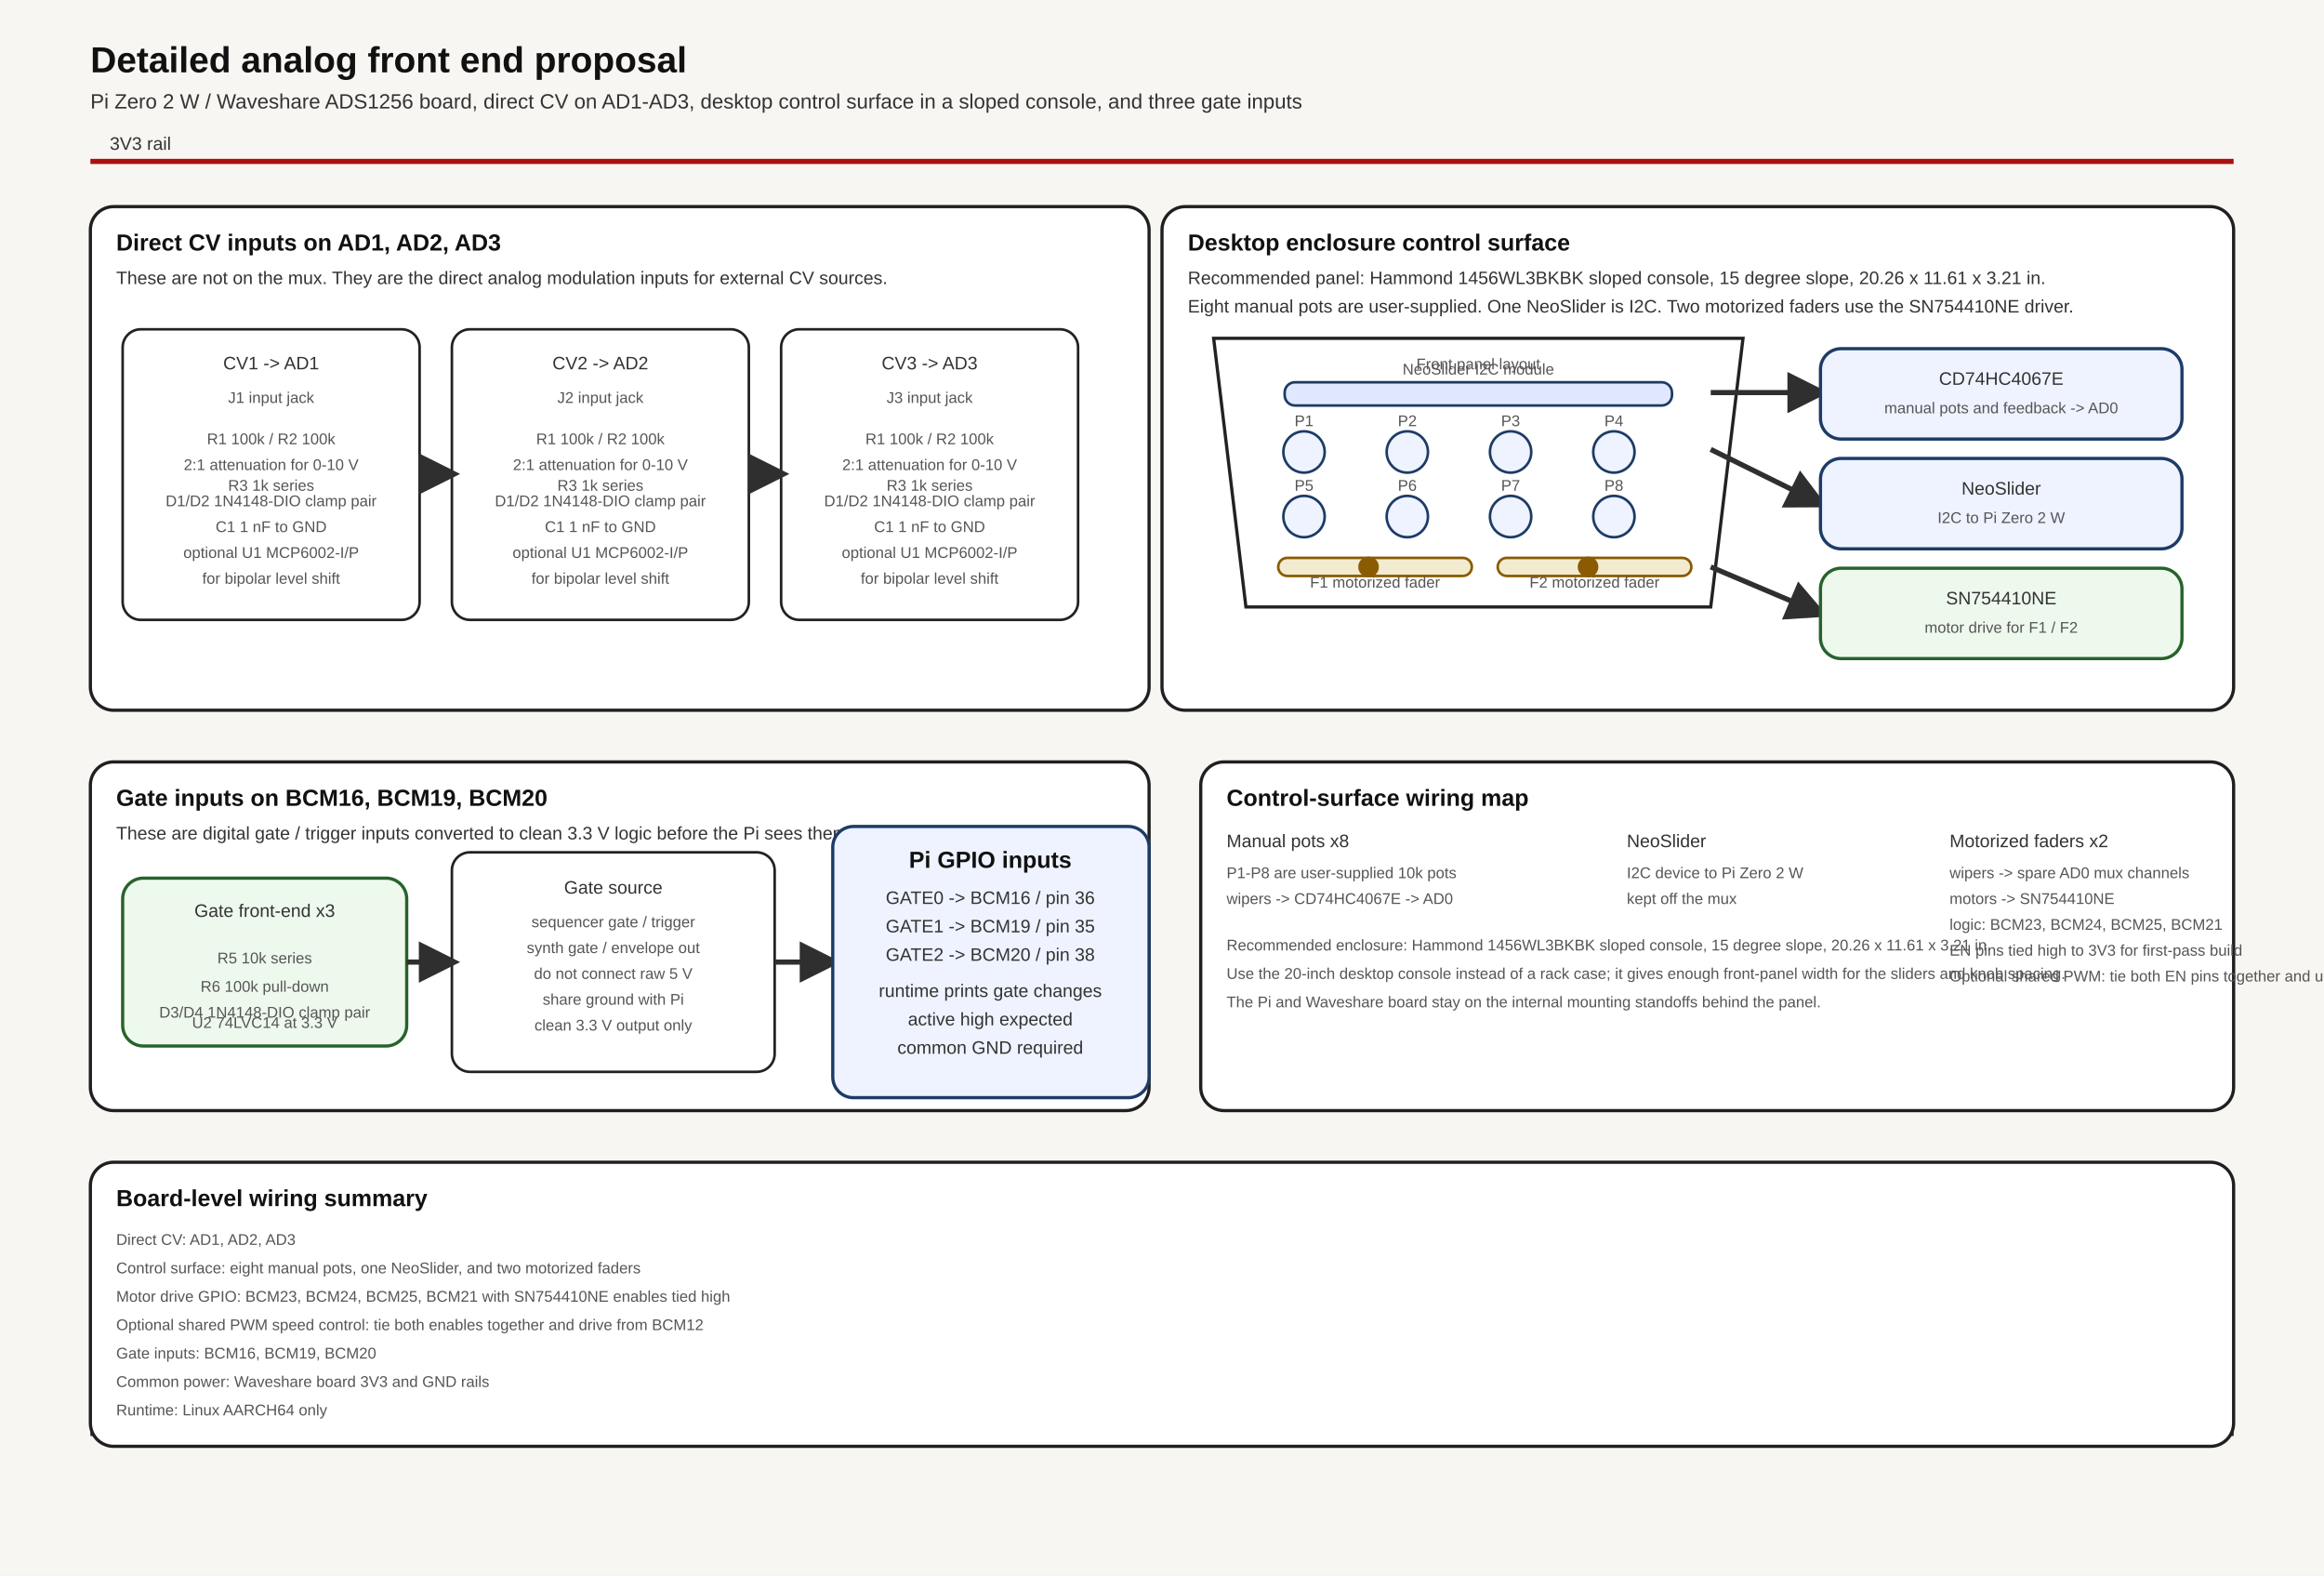
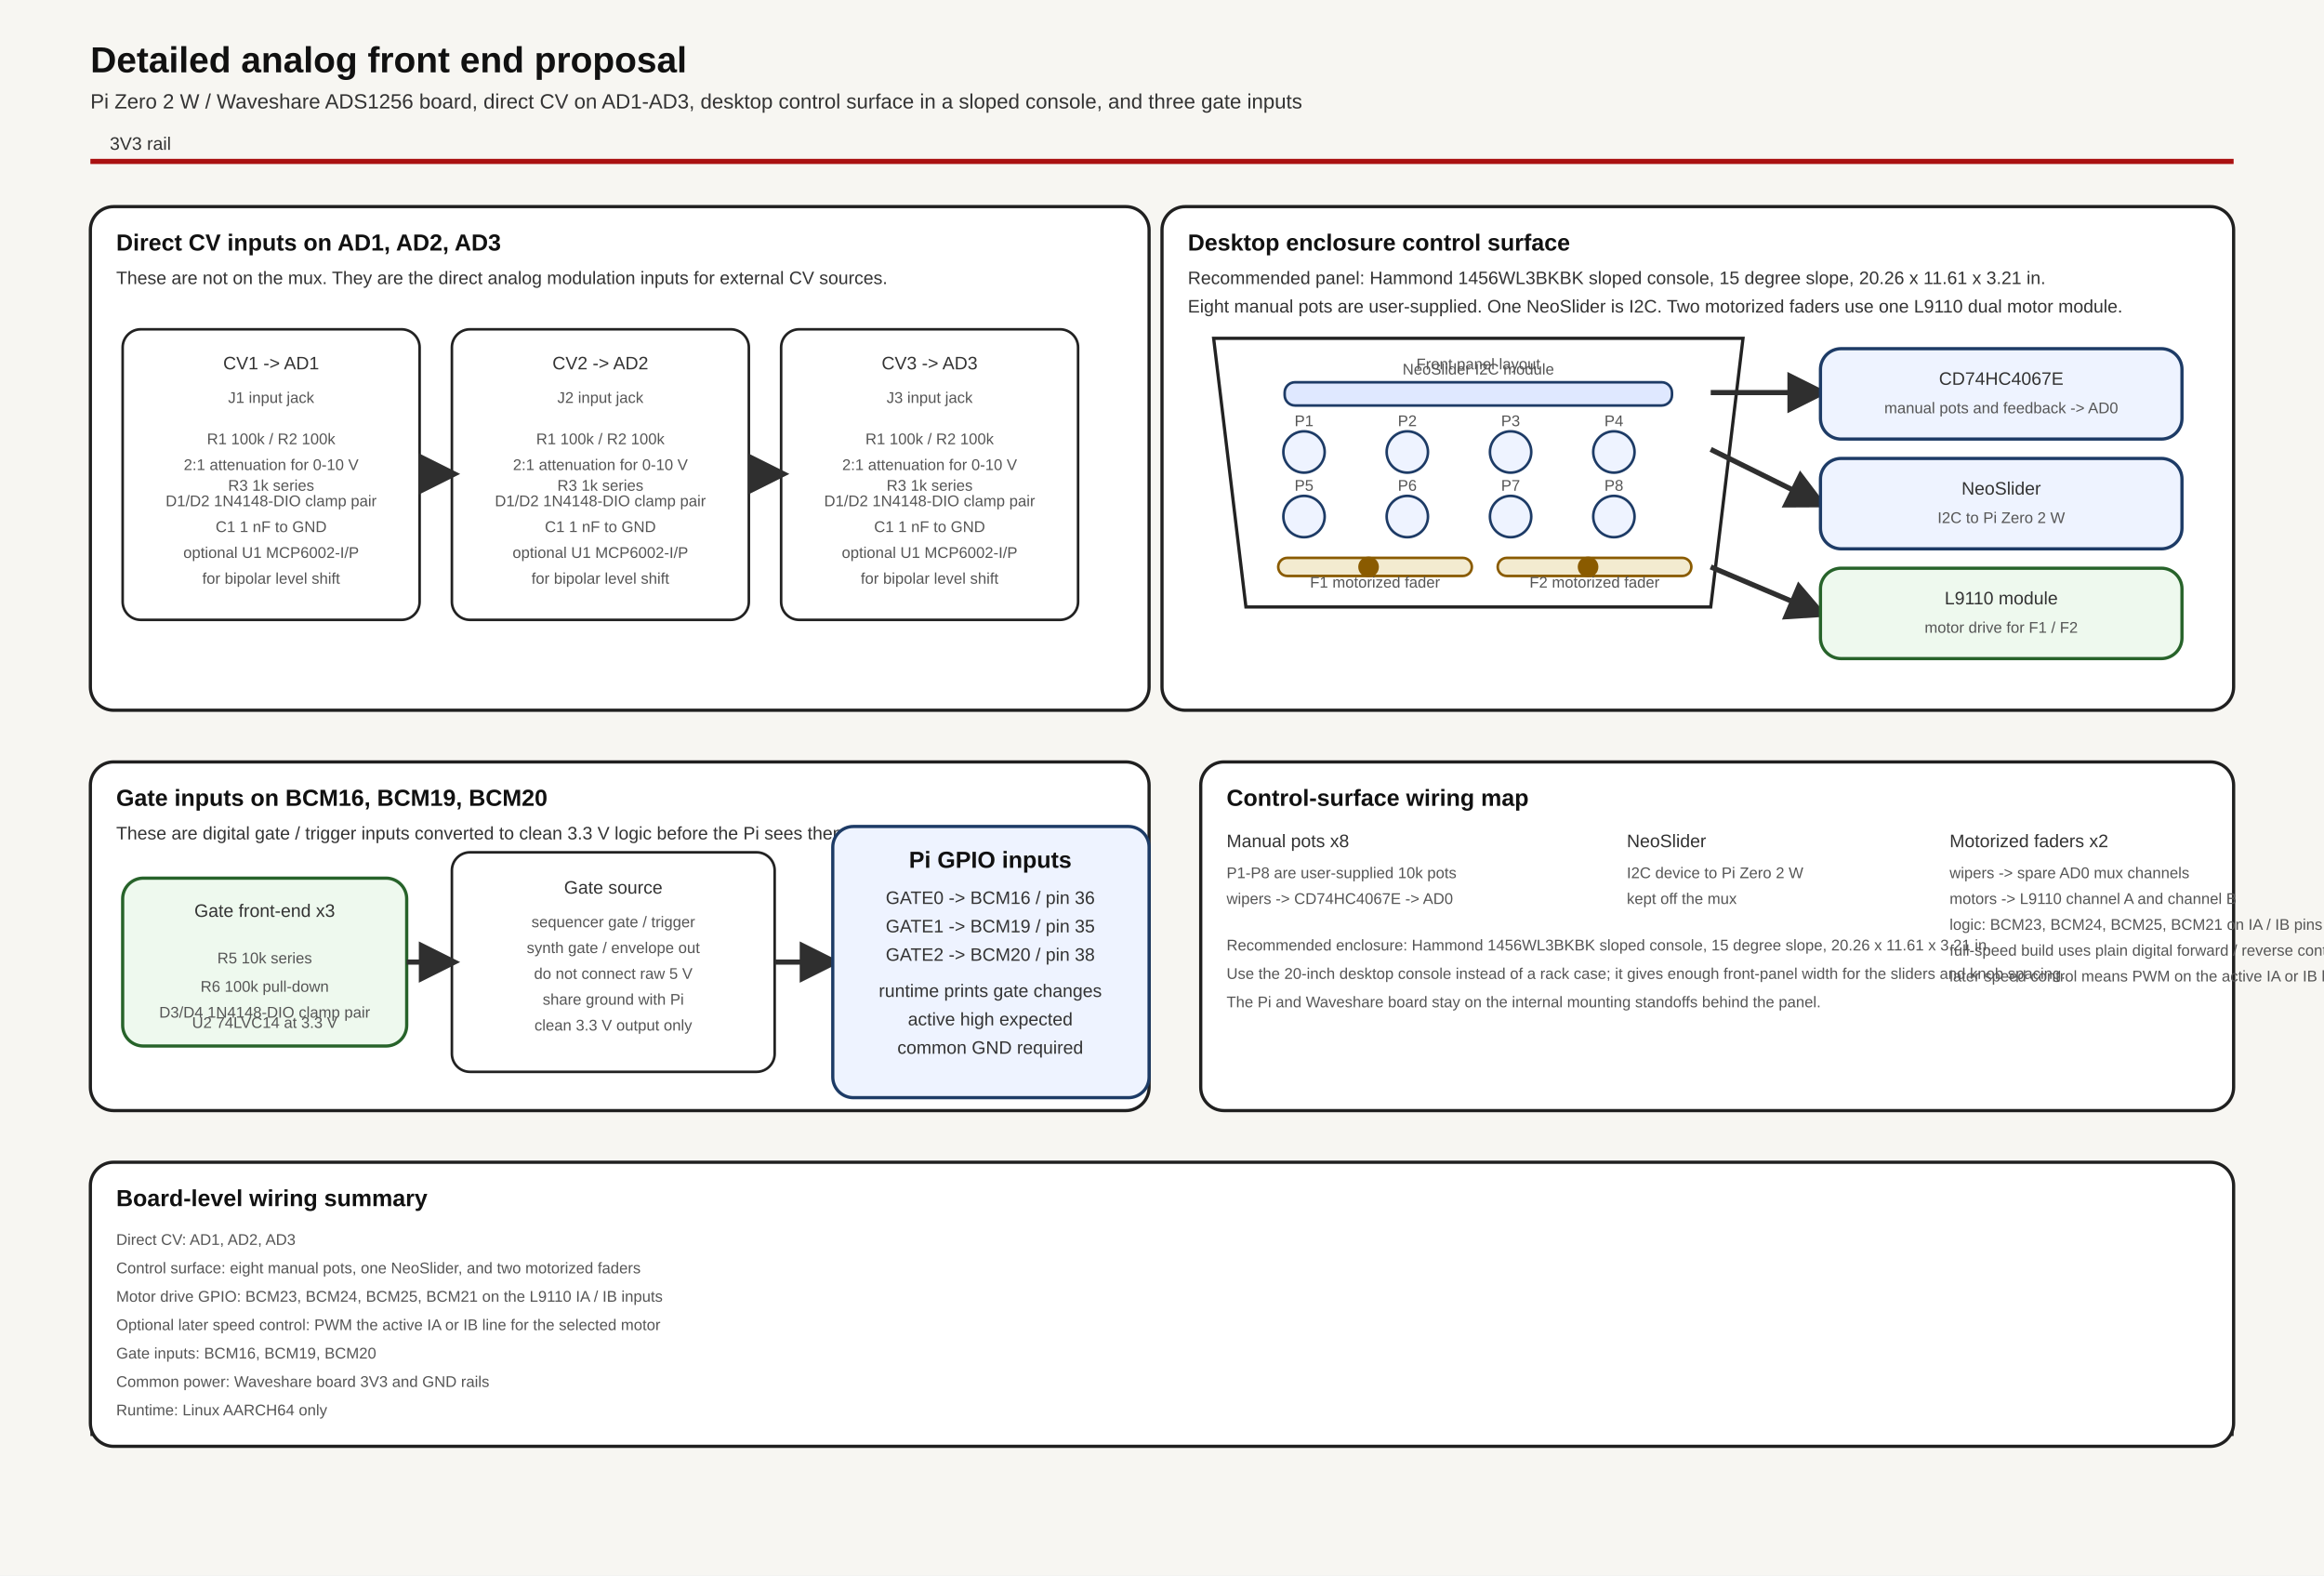
<svg xmlns="http://www.w3.org/2000/svg" width="1800" height="1220" viewBox="0 0 1800 1220" role="img" aria-label="Detailed analog front end schematic">
  <defs>
    <style>
      .bg { fill: #f7f6f2; }
      .panel { fill: #ffffff; stroke: #202020; stroke-width: 2.5; rx: 18; ry: 18; }
      .chip { fill: #eef3ff; stroke: #1d3b66; stroke-width: 2.5; rx: 16; ry: 16; }
      .green { fill: #eef9ee; stroke: #27632a; stroke-width: 2.5; rx: 16; ry: 16; }
      .yellow { fill: #fff8e8; stroke: #8a5b00; stroke-width: 2.5; rx: 16; ry: 16; }
      .label { fill: #111; font-family: Arial, Helvetica, sans-serif; font-size: 18px; font-weight: 700; }
      .small { fill: #333; font-family: Arial, Helvetica, sans-serif; font-size: 14px; }
      .tiny { fill: #555; font-family: Arial, Helvetica, sans-serif; font-size: 12px; }
      .title { fill: #111; font-family: Arial, Helvetica, sans-serif; font-size: 28px; font-weight: 700; }
      .subtitle { fill: #333; font-family: Arial, Helvetica, sans-serif; font-size: 16px; }
      .wire { stroke: #2f2f2f; stroke-width: 4; fill: none; }
      .wire2 { stroke: #2f2f2f; stroke-width: 2.5; fill: none; }
      .dash { stroke-dasharray: 10 7; }
      .arrow { marker-end: url(#arrow); }
      .rail3v3 { stroke: #a11; stroke-width: 4; fill: none; }
      .railgnd { stroke: #222; stroke-width: 4; fill: none; }
    </style>
    <marker id="arrow" viewBox="0 0 10 10" refX="8" refY="5" markerWidth="8" markerHeight="8" orient="auto-start-reverse">
      <path d="M 0 0 L 10 5 L 0 10 z" fill="#2f2f2f" />
    </marker>
    <g id="res-1k">
      <rect x="0" y="0" width="54" height="16" rx="2" ry="2" fill="#f2d5a0" stroke="#6f4f1a" stroke-width="1.2" />
      <rect x="14" y="0" width="4" height="16" fill="#8b5a2b" />
      <rect x="22" y="0" width="4" height="16" fill="#111111" />
      <rect x="30" y="0" width="4" height="16" fill="#c62828" />
      <rect x="42" y="0" width="4" height="16" fill="#d4af37" />
    </g>
    <g id="res-10k">
      <rect x="0" y="0" width="54" height="16" rx="2" ry="2" fill="#f2d5a0" stroke="#6f4f1a" stroke-width="1.2" />
      <rect x="14" y="0" width="4" height="16" fill="#8b5a2b" />
      <rect x="22" y="0" width="4" height="16" fill="#111111" />
      <rect x="30" y="0" width="4" height="16" fill="#f57c00" />
      <rect x="42" y="0" width="4" height="16" fill="#d4af37" />
    </g>
    <g id="res-100k">
      <rect x="0" y="0" width="54" height="16" rx="2" ry="2" fill="#f2d5a0" stroke="#6f4f1a" stroke-width="1.2" />
      <rect x="14" y="0" width="4" height="16" fill="#8b5a2b" />
      <rect x="22" y="0" width="4" height="16" fill="#111111" />
      <rect x="30" y="0" width="4" height="16" fill="#f2c94c" />
      <rect x="42" y="0" width="4" height="16" fill="#d4af37" />
    </g>
  </defs>
  <rect class="bg" x="0" y="0" width="1800" height="1220" />
  <text class="title" x="70" y="56">Detailed analog front end proposal</text>
  <text class="subtitle" x="70" y="84">Pi Zero 2 W / Waveshare ADS1256 board, direct CV on AD1-AD3, desktop control surface in a sloped console, and three gate inputs</text>
  <path class="rail3v3" d="M 70 125 L 1730 125" />
  <text class="small" x="85" y="116">3V3 rail</text>
  <path class="railgnd" d="M 70 1110 L 1730 1110" />
  <text class="small" x="85" y="1100">GND rail</text>
  <rect class="panel" x="70" y="160" width="820" height="390" />
  <text class="label" x="90" y="194">Direct CV inputs on AD1, AD2, AD3</text>
  <text class="small" x="90" y="220">These are not on the mux. They are the direct analog modulation inputs for external CV sources.</text>
  <rect x="95" y="255" width="230" height="225" fill="#fff" stroke="#222" stroke-width="2" rx="14" ry="14" />
  <text class="small" x="210" y="286" text-anchor="middle">CV1 -&gt; AD1</text>
  <text class="tiny" x="210" y="312" text-anchor="middle">J1 input jack</text>
  <text class="tiny" x="210" y="344" text-anchor="middle">R1 100k / R2 100k</text>
  <text class="tiny" x="210" y="364" text-anchor="middle">2:1 attenuation for 0-10 V</text>
  <text class="tiny" x="210" y="380" text-anchor="middle">R3 1k series</text>
  <text class="tiny" x="210" y="392" text-anchor="middle">D1/D2 1N4148-DIO clamp pair</text>
  <text class="tiny" x="210" y="412" text-anchor="middle">C1 1 nF to GND</text>
  <text class="tiny" x="210" y="432" text-anchor="middle">optional U1 MCP6002-I/P</text>
  <text class="tiny" x="210" y="452" text-anchor="middle">for bipolar level shift</text>
  <rect x="350" y="255" width="230" height="225" fill="#fff" stroke="#222" stroke-width="2" rx="14" ry="14" />
  <text class="small" x="465" y="286" text-anchor="middle">CV2 -&gt; AD2</text>
  <text class="tiny" x="465" y="312" text-anchor="middle">J2 input jack</text>
  <text class="tiny" x="465" y="344" text-anchor="middle">R1 100k / R2 100k</text>
  <text class="tiny" x="465" y="364" text-anchor="middle">2:1 attenuation for 0-10 V</text>
  <text class="tiny" x="465" y="380" text-anchor="middle">R3 1k series</text>
  <text class="tiny" x="465" y="392" text-anchor="middle">D1/D2 1N4148-DIO clamp pair</text>
  <text class="tiny" x="465" y="412" text-anchor="middle">C1 1 nF to GND</text>
  <text class="tiny" x="465" y="432" text-anchor="middle">optional U1 MCP6002-I/P</text>
  <text class="tiny" x="465" y="452" text-anchor="middle">for bipolar level shift</text>
  <rect x="605" y="255" width="230" height="225" fill="#fff" stroke="#222" stroke-width="2" rx="14" ry="14" />
  <text class="small" x="720" y="286" text-anchor="middle">CV3 -&gt; AD3</text>
  <text class="tiny" x="720" y="312" text-anchor="middle">J3 input jack</text>
  <text class="tiny" x="720" y="344" text-anchor="middle">R1 100k / R2 100k</text>
  <text class="tiny" x="720" y="364" text-anchor="middle">2:1 attenuation for 0-10 V</text>
  <text class="tiny" x="720" y="380" text-anchor="middle">R3 1k series</text>
  <text class="tiny" x="720" y="392" text-anchor="middle">D1/D2 1N4148-DIO clamp pair</text>
  <text class="tiny" x="720" y="412" text-anchor="middle">C1 1 nF to GND</text>
  <text class="tiny" x="720" y="432" text-anchor="middle">optional U1 MCP6002-I/P</text>
  <text class="tiny" x="720" y="452" text-anchor="middle">for bipolar level shift</text>
  <path class="wire arrow" d="M 325 367 L 350 367" />
  <path class="wire arrow" d="M 580 367 L 605 367" />
  <rect class="panel" x="900" y="160" width="830" height="390" />
  <text class="label" x="920" y="194">Desktop enclosure control surface</text>
  <text class="small" x="920" y="220">Recommended panel: Hammond 1456WL3BKBK sloped console, 15 degree slope, 20.26 x 11.61 x 3.21 in.</text>
-   <text class="small" x="920" y="242">Eight manual pots are user-supplied. One NeoSlider is I2C. Two motorized faders use the SN754410NE driver.</text>
+   <text class="small" x="920" y="242">Eight manual pots are user-supplied. One NeoSlider is I2C. Two motorized faders use one L9110 dual motor module.</text>
  <polygon points="940,262 1350,262 1325,470 965,470" fill="#fff" stroke="#222" stroke-width="2.5" />
  <text class="tiny" x="1145" y="286" text-anchor="middle">Front panel layout</text>
  <rect x="995" y="296" width="300" height="18" rx="8" fill="#dfe8ff" stroke="#1d3b66" stroke-width="2" />
  <text class="tiny" x="1145" y="290" text-anchor="middle">NeoSlider I2C module</text>
  <circle cx="1010" cy="350" r="16" fill="#eef3ff" stroke="#1d3b66" stroke-width="2" />
  <circle cx="1090" cy="350" r="16" fill="#eef3ff" stroke="#1d3b66" stroke-width="2" />
  <circle cx="1170" cy="350" r="16" fill="#eef3ff" stroke="#1d3b66" stroke-width="2" />
  <circle cx="1250" cy="350" r="16" fill="#eef3ff" stroke="#1d3b66" stroke-width="2" />
  <circle cx="1010" cy="400" r="16" fill="#eef3ff" stroke="#1d3b66" stroke-width="2" />
  <circle cx="1090" cy="400" r="16" fill="#eef3ff" stroke="#1d3b66" stroke-width="2" />
  <circle cx="1170" cy="400" r="16" fill="#eef3ff" stroke="#1d3b66" stroke-width="2" />
  <circle cx="1250" cy="400" r="16" fill="#eef3ff" stroke="#1d3b66" stroke-width="2" />
  <text class="tiny" x="1010" y="330" text-anchor="middle">P1</text>
  <text class="tiny" x="1090" y="330" text-anchor="middle">P2</text>
  <text class="tiny" x="1170" y="330" text-anchor="middle">P3</text>
  <text class="tiny" x="1250" y="330" text-anchor="middle">P4</text>
  <text class="tiny" x="1010" y="380" text-anchor="middle">P5</text>
  <text class="tiny" x="1090" y="380" text-anchor="middle">P6</text>
  <text class="tiny" x="1170" y="380" text-anchor="middle">P7</text>
  <text class="tiny" x="1250" y="380" text-anchor="middle">P8</text>
  <rect x="990" y="432" width="150" height="14" rx="7" fill="#f3ebd0" stroke="#8a5b00" stroke-width="2" />
  <rect x="1160" y="432" width="150" height="14" rx="7" fill="#f3ebd0" stroke="#8a5b00" stroke-width="2" />
  <circle cx="1060" cy="439" r="8" fill="#8a5b00" />
  <circle cx="1230" cy="439" r="8" fill="#8a5b00" />
  <text class="tiny" x="1065" y="455" text-anchor="middle">F1 motorized fader</text>
  <text class="tiny" x="1235" y="455" text-anchor="middle">F2 motorized fader</text>
  <path class="wire arrow" d="M 1325 304 L 1410 304" />
  <path class="wire arrow" d="M 1325 348 L 1410 390" />
  <path class="wire arrow" d="M 1325 439 L 1410 475" />
  <rect class="chip" x="1410" y="270" width="280" height="70" />
  <text class="small" x="1550" y="298" text-anchor="middle">CD74HC4067E</text>
  <text class="tiny" x="1550" y="320" text-anchor="middle">manual pots and feedback -&gt; AD0</text>
  <rect class="chip" x="1410" y="355" width="280" height="70" />
  <text class="small" x="1550" y="383" text-anchor="middle">NeoSlider</text>
  <text class="tiny" x="1550" y="405" text-anchor="middle">I2C to Pi Zero 2 W</text>
  <rect class="green" x="1410" y="440" width="280" height="70" />
-   <text class="small" x="1550" y="468" text-anchor="middle">SN754410NE</text>
+   <text class="small" x="1550" y="468" text-anchor="middle">L9110 module</text>
  <text class="tiny" x="1550" y="490" text-anchor="middle">motor drive for F1 / F2</text>
  <rect class="panel" x="70" y="590" width="820" height="270" />
  <text class="label" x="90" y="624">Gate inputs on BCM16, BCM19, BCM20</text>
  <text class="small" x="90" y="650">These are digital gate / trigger inputs converted to clean 3.3 V logic before the Pi sees them.</text>
  <rect class="green" x="95" y="680" width="220" height="130" />
  <text class="small" x="205" y="710" text-anchor="middle">Gate front-end x3</text>
  <text class="tiny" x="205" y="746" text-anchor="middle">R5 10k series</text>
  <text class="tiny" x="205" y="768" text-anchor="middle">R6 100k pull-down</text>
  <text class="tiny" x="205" y="788" text-anchor="middle">D3/D4 1N4148-DIO clamp pair</text>
  <text class="tiny" x="205" y="796" text-anchor="middle">U2 74LVC14 at 3.3 V</text>
  <rect x="350" y="660" width="250" height="170" fill="#fff" stroke="#222" stroke-width="2" rx="14" ry="14" />
  <text class="small" x="475" y="692" text-anchor="middle">Gate source</text>
  <text class="tiny" x="475" y="718" text-anchor="middle">sequencer gate / trigger</text>
  <text class="tiny" x="475" y="738" text-anchor="middle">synth gate / envelope out</text>
  <text class="tiny" x="475" y="758" text-anchor="middle">do not connect raw 5 V</text>
  <text class="tiny" x="475" y="778" text-anchor="middle">share ground with Pi</text>
  <text class="tiny" x="475" y="798" text-anchor="middle">clean 3.3 V output only</text>
  <path class="wire arrow" d="M 315 745 L 350 745" />
  <path class="wire arrow" d="M 600 745 L 645 745" />
  <rect class="chip" x="645" y="640" width="245" height="210" />
  <text class="label" x="767" y="672" text-anchor="middle">Pi GPIO inputs</text>
  <text class="small" x="767" y="700" text-anchor="middle">GATE0 -&gt; BCM16 / pin 36</text>
  <text class="small" x="767" y="722" text-anchor="middle">GATE1 -&gt; BCM19 / pin 35</text>
  <text class="small" x="767" y="744" text-anchor="middle">GATE2 -&gt; BCM20 / pin 38</text>
  <text class="small" x="767" y="772" text-anchor="middle">runtime prints gate changes</text>
  <text class="small" x="767" y="794" text-anchor="middle">active high expected</text>
  <text class="small" x="767" y="816" text-anchor="middle">common GND required</text>
  <rect class="panel" x="930" y="590" width="800" height="270" />
  <text class="label" x="950" y="624">Control-surface wiring map</text>
  <text class="small" x="950" y="656">Manual pots x8</text>
  <text class="tiny" x="950" y="680">P1-P8 are user-supplied 10k pots</text>
  <text class="tiny" x="950" y="700">wipers -&gt; CD74HC4067E -&gt; AD0</text>
  <text class="small" x="1260" y="656">NeoSlider</text>
  <text class="tiny" x="1260" y="680">I2C device to Pi Zero 2 W</text>
  <text class="tiny" x="1260" y="700">kept off the mux</text>
  <text class="small" x="1510" y="656">Motorized faders x2</text>
  <text class="tiny" x="1510" y="680">wipers -&gt; spare AD0 mux channels</text>
-   <text class="tiny" x="1510" y="700">motors -&gt; SN754410NE</text>
-   <text class="tiny" x="1510" y="720">logic: BCM23, BCM24, BCM25, BCM21</text>
-   <text class="tiny" x="1510" y="740">EN pins tied high to 3V3 for first-pass build</text>
-   <text class="tiny" x="1510" y="760">Optional shared PWM: tie both EN pins together and use BCM12 only</text>
+   <text class="tiny" x="1510" y="700">motors -&gt; L9110 channel A and channel B</text>
+   <text class="tiny" x="1510" y="720">logic: BCM23, BCM24, BCM25, BCM21 on IA / IB pins</text>
+   <text class="tiny" x="1510" y="740">full-speed build uses plain digital forward / reverse control</text>
+   <text class="tiny" x="1510" y="760">later speed control means PWM on the active IA or IB line</text>
  <text class="tiny" x="950" y="736">Recommended enclosure: Hammond 1456WL3BKBK sloped console, 15 degree slope, 20.26 x 11.61 x 3.21 in.</text>
  <text class="tiny" x="950" y="758">Use the 20-inch desktop console instead of a rack case; it gives enough front-panel width for the sliders and knob spacing.</text>
  <text class="tiny" x="950" y="780">The Pi and Waveshare board stay on the internal mounting standoffs behind the panel.</text>
  <rect class="panel" x="70" y="900" width="1660" height="220" />
  <text class="label" x="90" y="934">Board-level wiring summary</text>
  <text class="tiny" x="90" y="964">Direct CV: AD1, AD2, AD3</text>
  <text class="tiny" x="90" y="986">Control surface: eight manual pots, one NeoSlider, and two motorized faders</text>
-   <text class="tiny" x="90" y="1008">Motor drive GPIO: BCM23, BCM24, BCM25, BCM21 with SN754410NE enables tied high</text>
-   <text class="tiny" x="90" y="1030">Optional shared PWM speed control: tie both enables together and drive from BCM12</text>
+   <text class="tiny" x="90" y="1008">Motor drive GPIO: BCM23, BCM24, BCM25, BCM21 on the L9110 IA / IB inputs</text>
+   <text class="tiny" x="90" y="1030">Optional later speed control: PWM the active IA or IB line for the selected motor</text>
  <text class="tiny" x="90" y="1052">Gate inputs: BCM16, BCM19, BCM20</text>
  <text class="tiny" x="90" y="1074">Common power: Waveshare board 3V3 and GND rails</text>
  <text class="tiny" x="90" y="1096">Runtime: Linux AARCH64 only</text>
</svg>
